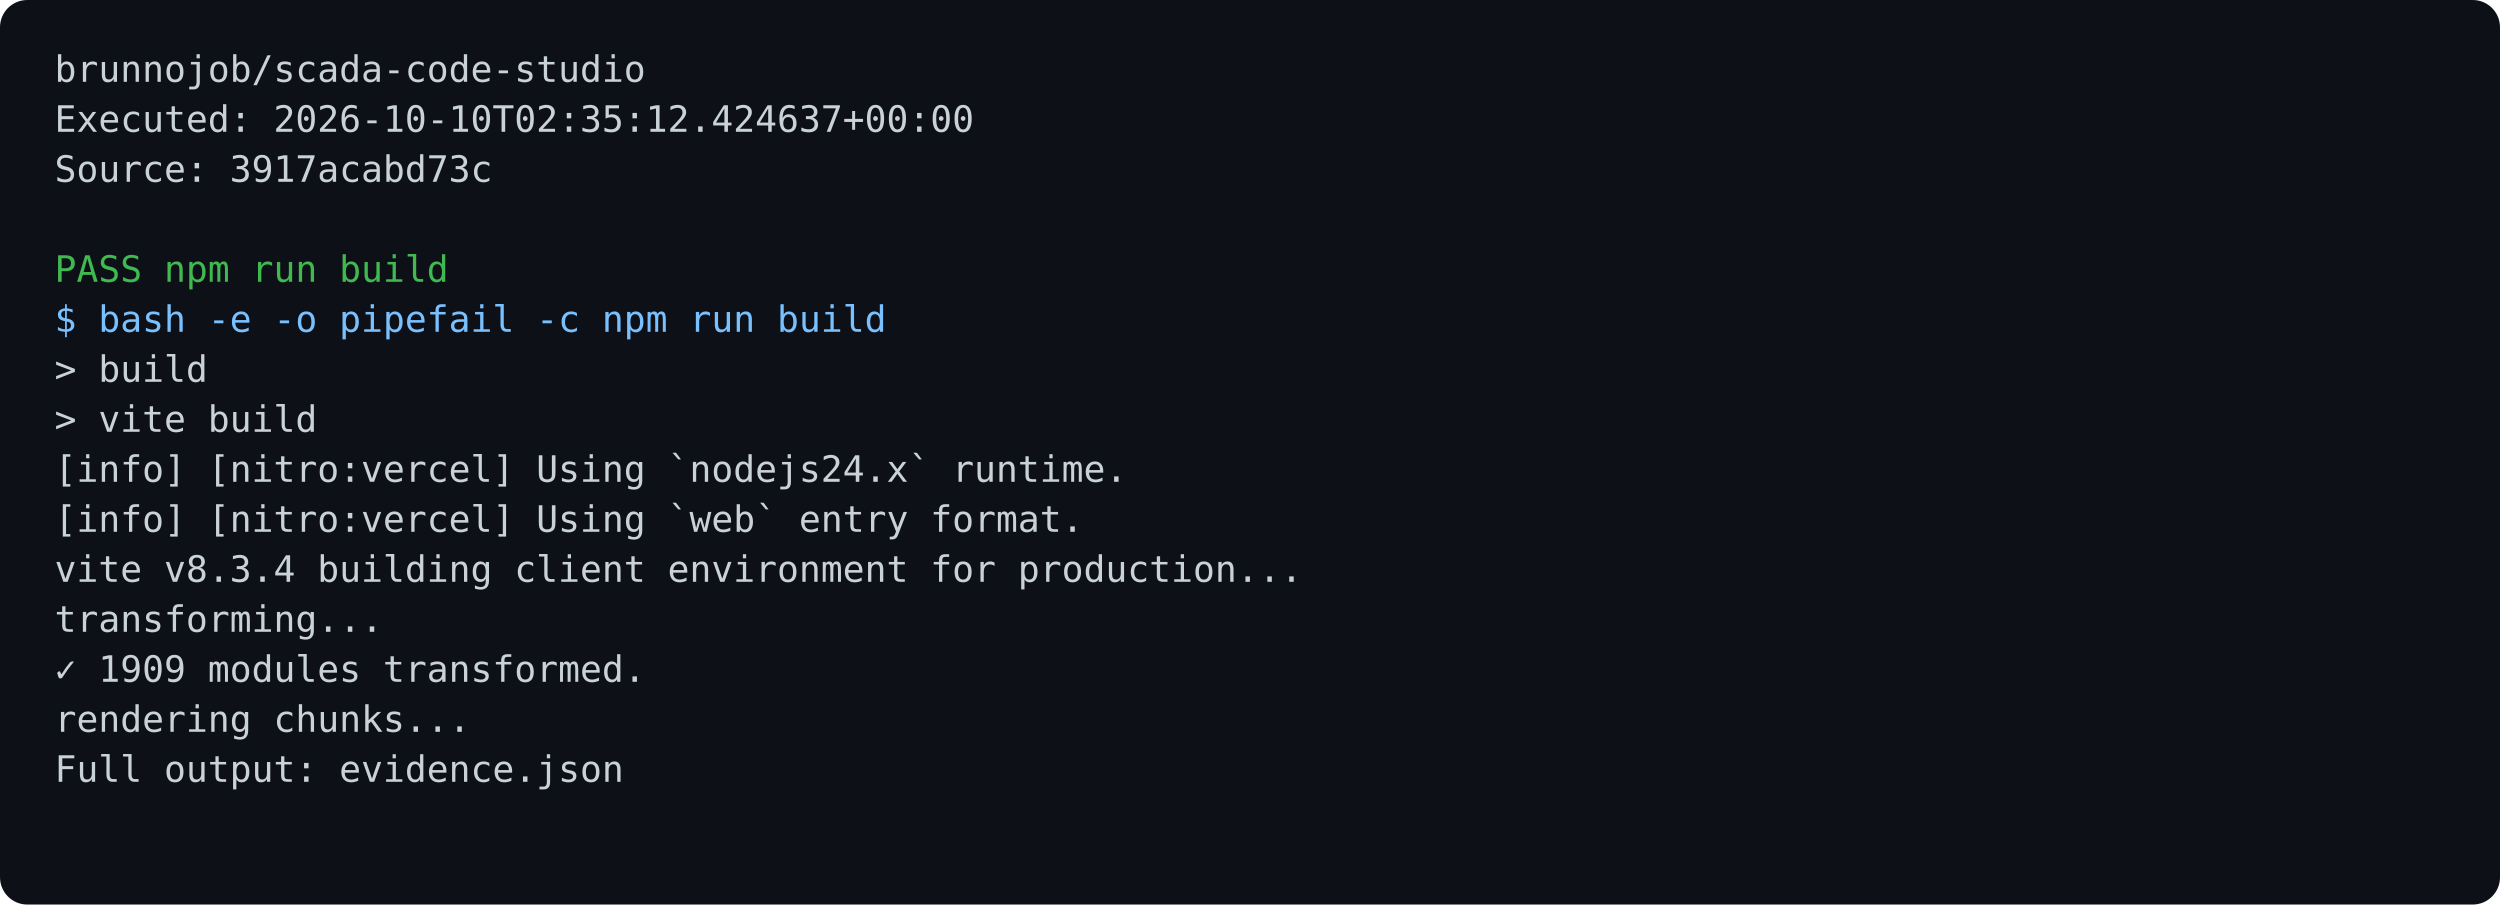
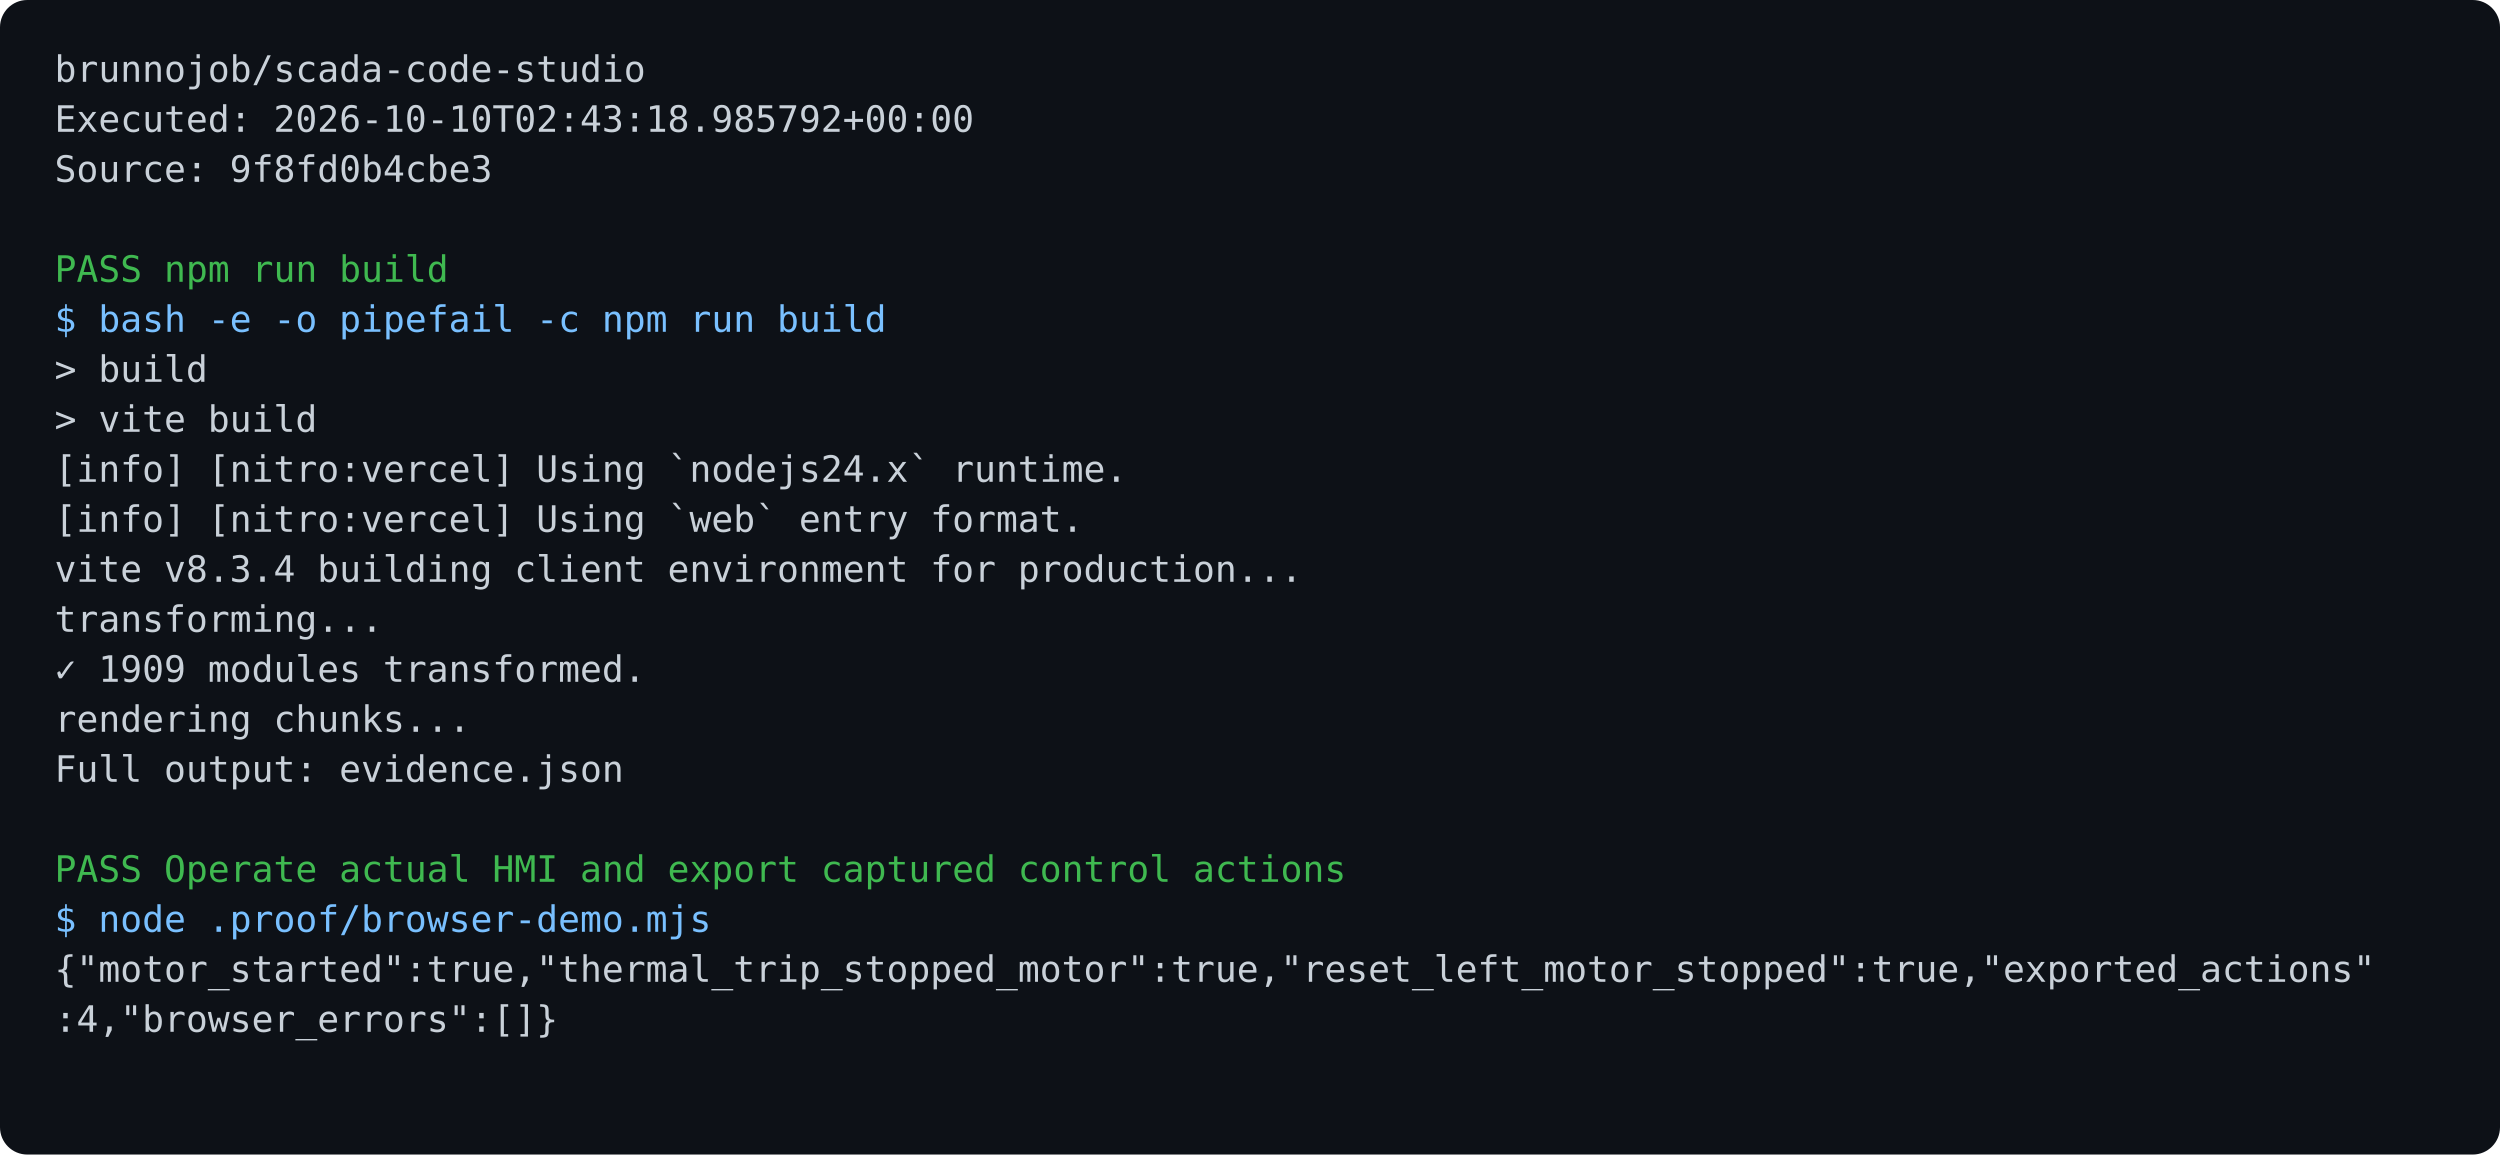
- <svg xmlns="http://www.w3.org/2000/svg" width="1100" height="398" viewBox="0 0 1100 398">
-   <rect width="1100" height="398" rx="12" fill="#0d1117" />
+ <svg xmlns="http://www.w3.org/2000/svg" width="1100" height="508" viewBox="0 0 1100 508">
+   <rect width="1100" height="508" rx="12" fill="#0d1117" />
  <g font-family="monospace" font-size="16">
    <text x="24" y="36" fill="#c9d1d9">brunnojob/scada-code-studio</text>
-     <text x="24" y="58" fill="#c9d1d9">Executed: 2026-10-10T02:35:12.424637+00:00</text>
-     <text x="24" y="80" fill="#c9d1d9">Source: 3917acabd73c</text>
+     <text x="24" y="58" fill="#c9d1d9">Executed: 2026-10-10T02:43:18.985792+00:00</text>
+     <text x="24" y="80" fill="#c9d1d9">Source: 9f8fd0b4cbe3</text>
    <text x="24" y="102" fill="#c9d1d9" />
    <text x="24" y="124" fill="#3fb950">PASS npm run build</text>
    <text x="24" y="146" fill="#79c0ff">$ bash -e -o pipefail -c npm run build</text>
    <text x="24" y="168" fill="#c9d1d9">&gt; build</text>
    <text x="24" y="190" fill="#c9d1d9">&gt; vite build</text>
    <text x="24" y="212" fill="#c9d1d9">[info] [nitro:vercel] Using `nodejs24.x` runtime.</text>
    <text x="24" y="234" fill="#c9d1d9">[info] [nitro:vercel] Using `web` entry format.</text>
    <text x="24" y="256" fill="#c9d1d9">vite v8.3.4 building client environment for production...</text>
    <text x="24" y="278" fill="#c9d1d9">transforming...</text>
    <text x="24" y="300" fill="#c9d1d9">✓ 1909 modules transformed.</text>
    <text x="24" y="322" fill="#c9d1d9">rendering chunks...</text>
    <text x="24" y="344" fill="#c9d1d9">Full output: evidence.json</text>
+     <text x="24" y="366" fill="#c9d1d9" />
+     <text x="24" y="388" fill="#3fb950">PASS Operate actual HMI and export captured control actions</text>
+     <text x="24" y="410" fill="#79c0ff">$ node .proof/browser-demo.mjs</text>
+     <text x="24" y="432" fill="#c9d1d9">{"motor_started":true,"thermal_trip_stopped_motor":true,"reset_left_motor_stopped":true,"exported_actions"</text>
+     <text x="24" y="454" fill="#c9d1d9">:4,"browser_errors":[]}</text>
  </g>
</svg>
